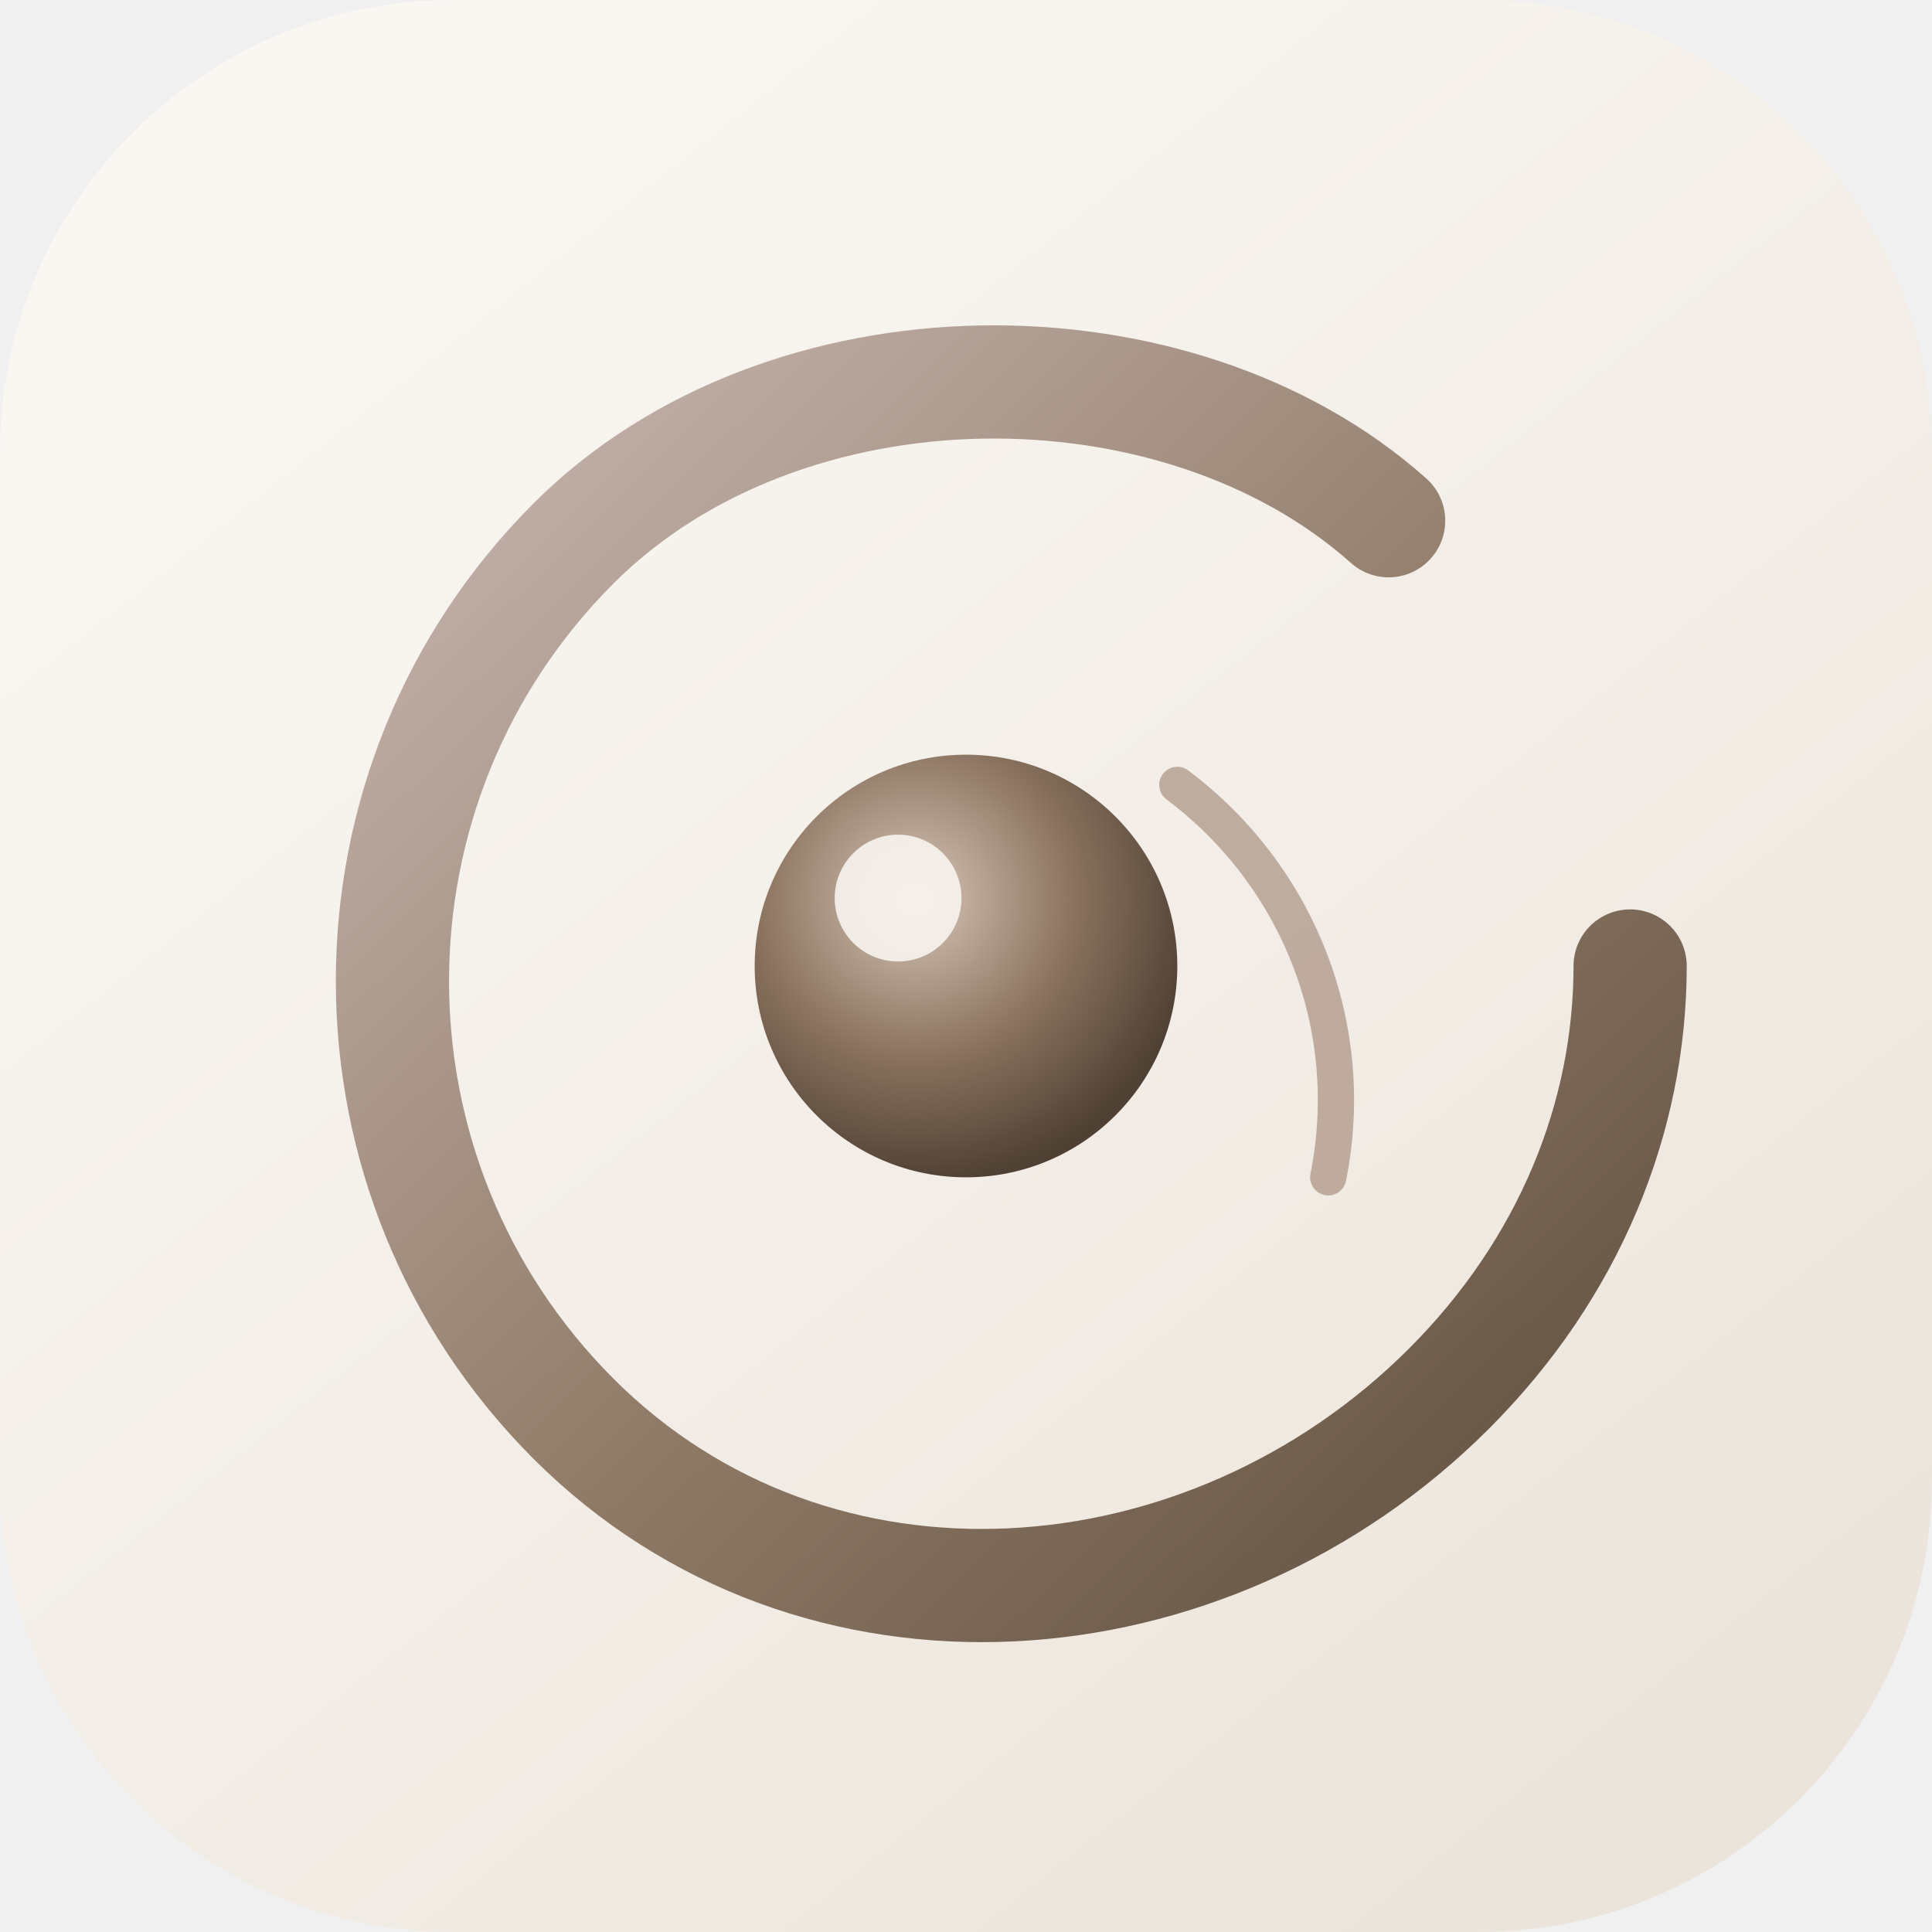
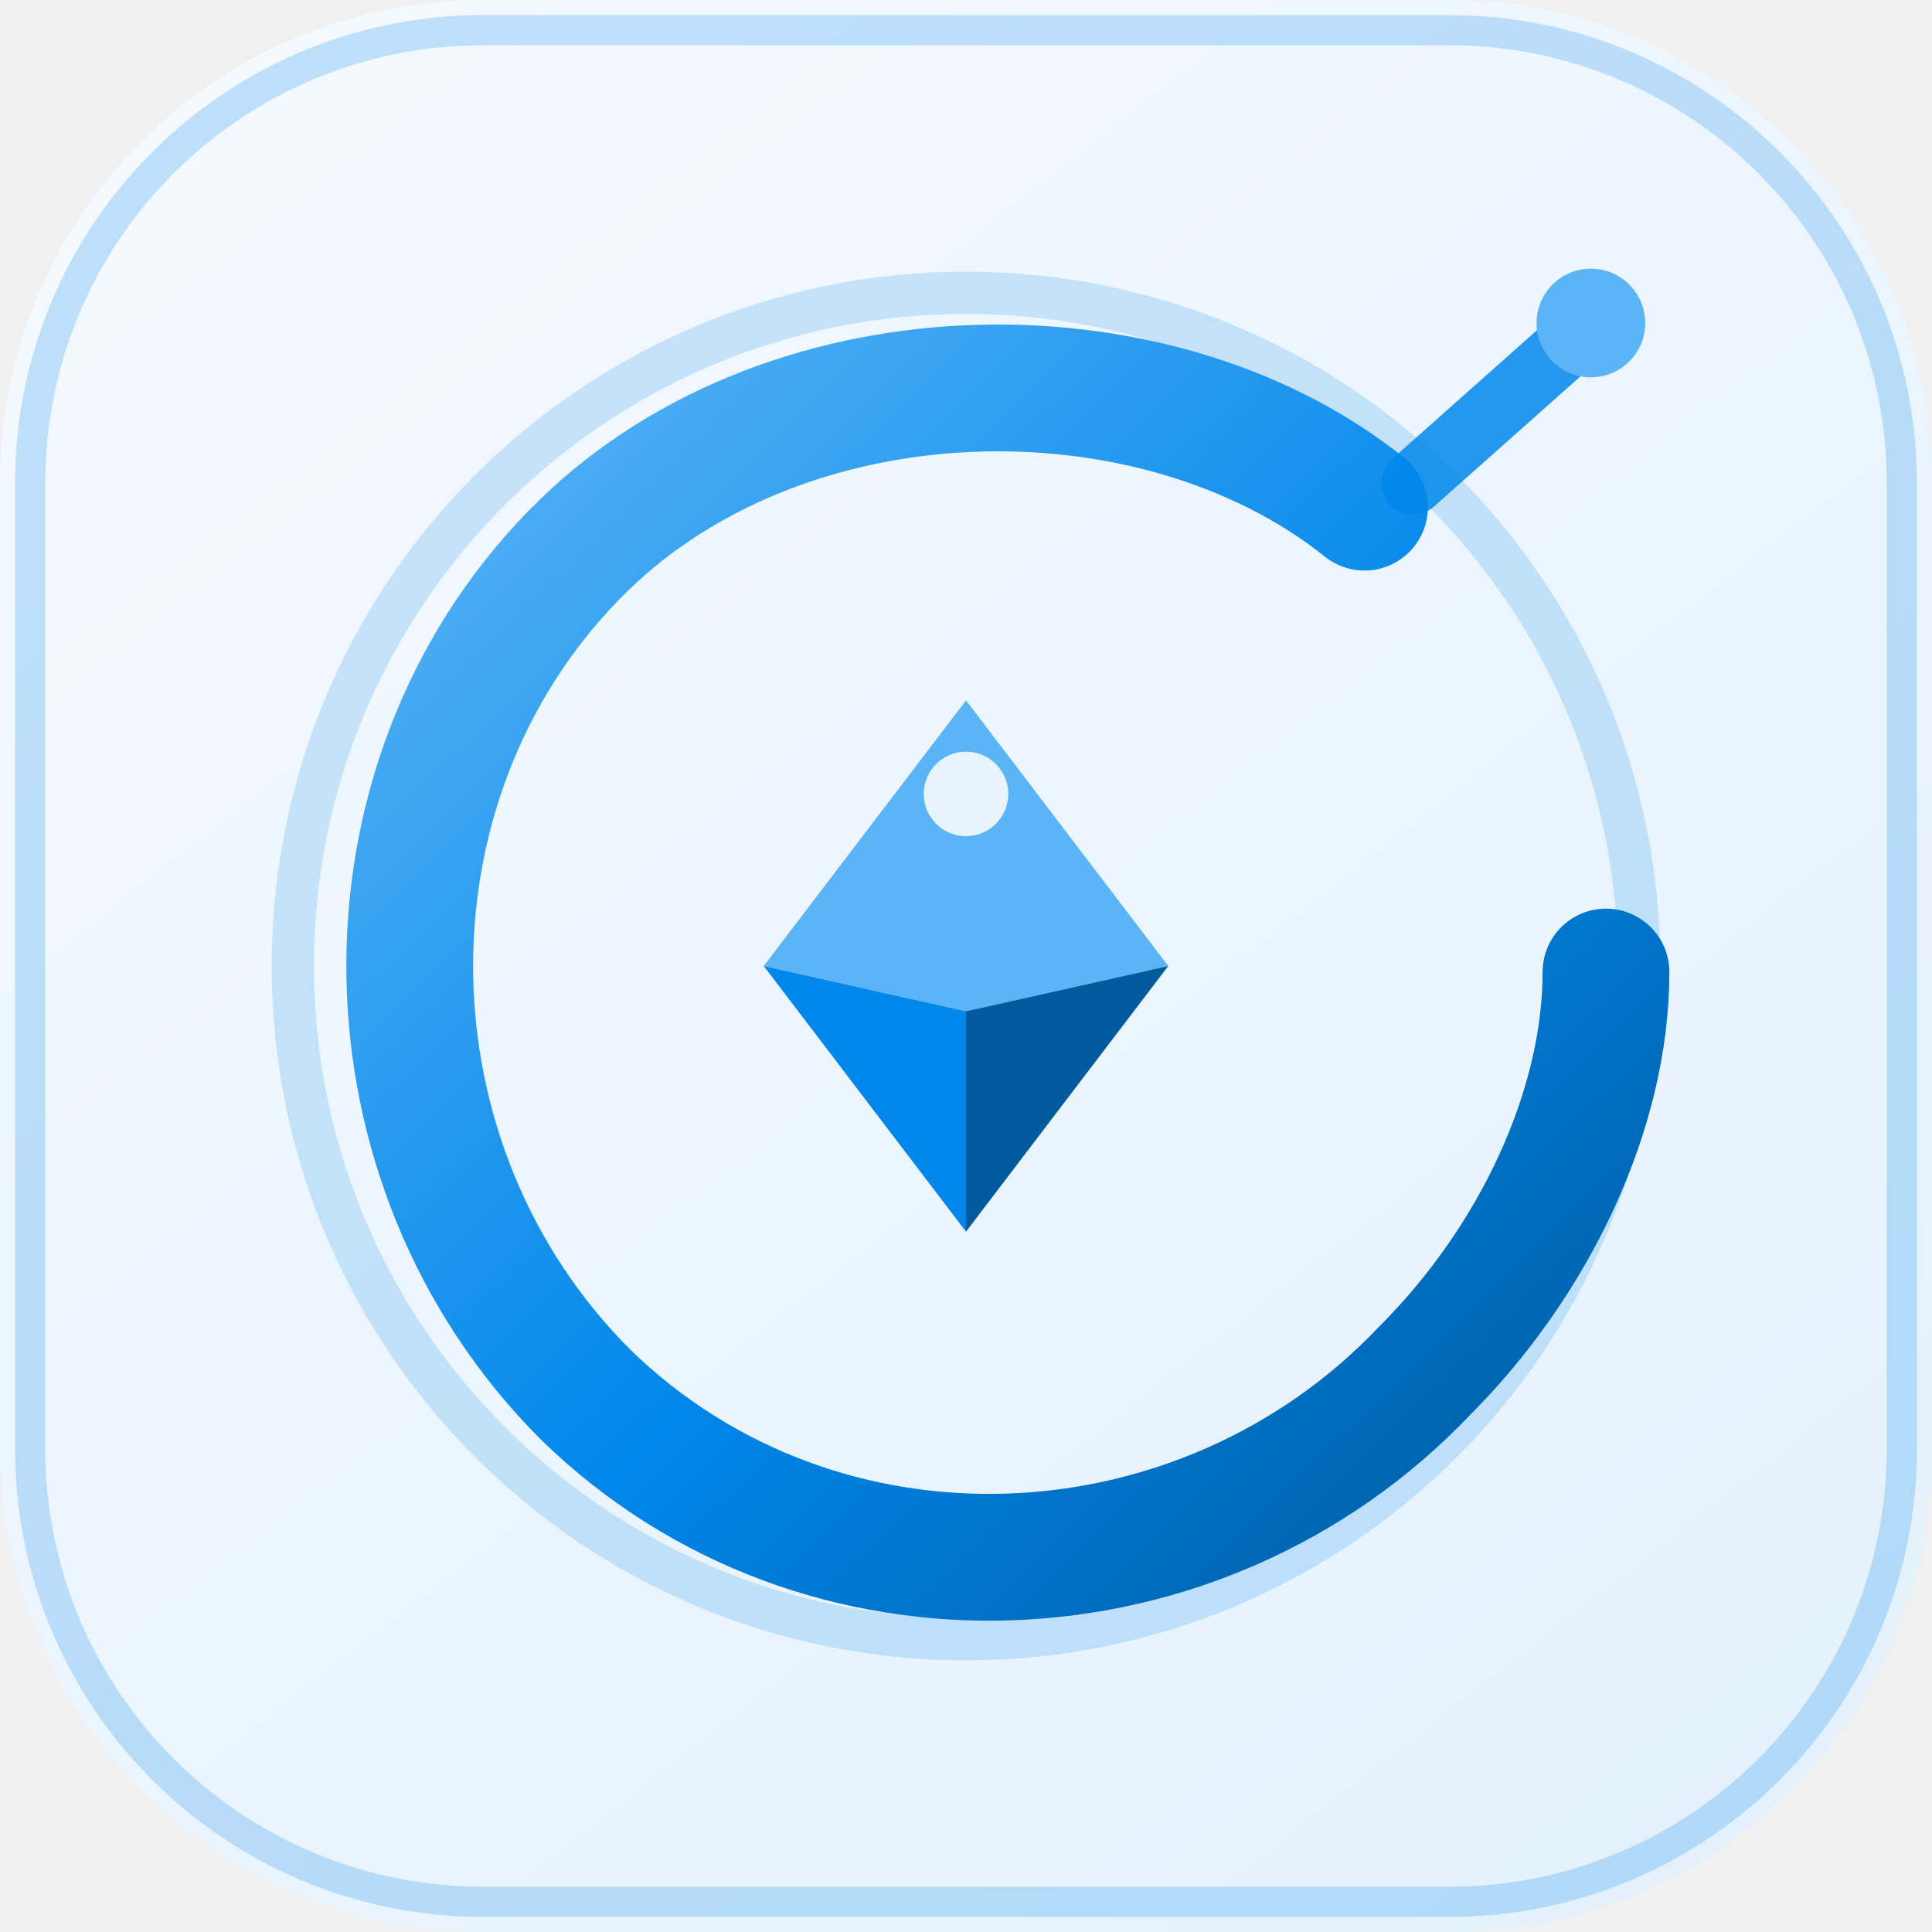
<svg xmlns="http://www.w3.org/2000/svg" viewBox="0 0 128 128" role="img" aria-labelledby="t d">
  <defs>
-     <linearGradient id="gBg" x1="18%" y1="8%" x2="88%" y2="96%">
-       <stop offset="0%" stop-color="#faf7f3" />
-       <stop offset="100%" stop-color="#ebe4db" />
+     <linearGradient id="gBg" x1="12%" y1="0%" x2="90%" y2="100%">
+       <stop offset="0%" stop-color="#f4f9ff" />
+       <stop offset="100%" stop-color="#e3f1fc" />
    </linearGradient>
    <linearGradient id="gRing" x1="0%" y1="0%" x2="100%" y2="100%">
-       <stop offset="0%" stop-color="#c9b8b3" />
-       <stop offset="55%" stop-color="#8f7a66" />
-       <stop offset="100%" stop-color="#5e4d3e" />
+       <stop offset="0%" stop-color="#5bb4f5" />
+       <stop offset="55%" stop-color="#0087eb" />
+       <stop offset="100%" stop-color="#005a9e" />
    </linearGradient>
-     <radialGradient id="gSeed" cx="38%" cy="34%" r="68%">
-       <stop offset="0%" stop-color="#d8c6b8" />
-       <stop offset="55%" stop-color="#8a735f" />
-       <stop offset="100%" stop-color="#4f4034" />
-     </radialGradient>
  </defs>
-   <rect width="128" height="128" rx="30" fill="url(#gBg)" />
-   <path d="M92 34.5        C78 22 52 22 38 36        C22 52 22 78 38 94        C54 110 80 108 96 92        C104 84 108 74 108 64" fill="none" stroke="url(#gRing)" stroke-width="7.5" stroke-linecap="round" />
-   <circle cx="64" cy="64" r="14" fill="url(#gSeed)" />
-   <circle cx="59.5" cy="59.5" r="4.2" fill="#f8f4ef" opacity="0.9" />
-   <path d="M78 52 C86 58 90 68 88 78" fill="none" stroke="#a89080" stroke-width="2.4" stroke-linecap="round" opacity="0.7" />
+   <rect width="128" height="128" rx="32" fill="url(#gBg)" />
+   <rect x="2" y="2" width="124" height="124" rx="30" fill="none" stroke="#0087eb" stroke-opacity="0.22" stroke-width="2" />
+   <circle cx="64" cy="64" r="44.6" fill="none" stroke="#0087eb" stroke-opacity="0.18" stroke-width="2.8" />
+   <path d="M90.4 33.6        C76.4 22.4 51.6 22.8 38 36.8        C23.2 52 23.6 77.2 38.8 92.4        C54.4 107.6 79.6 106.4 94.4 90.8        C101.6 83.6 106.4 73.6 106.4 64.4" fill="none" stroke="url(#gRing)" stroke-width="8.4" stroke-linecap="round" />
+   <path d="M64 46.4L77.4 64L64 67L50.6 64Z" fill="#5bb4f5" />
+   <path d="M64 67L77.4 64L64 81.6Z" fill="#005a9e" />
+   <path d="M64 67L50.6 64L64 81.6Z" fill="#0087eb" />
+   <circle cx="64" cy="52.6" r="2.8" fill="#ffffff" opacity="0.85" />
+   <path d="M93.6 32L104.4 22.4" fill="none" stroke="#0087eb" stroke-width="4.2" stroke-linecap="round" opacity="0.85" />
+   <circle cx="105.4" cy="21.4" r="3.6" fill="#5bb4f5" />
</svg>
